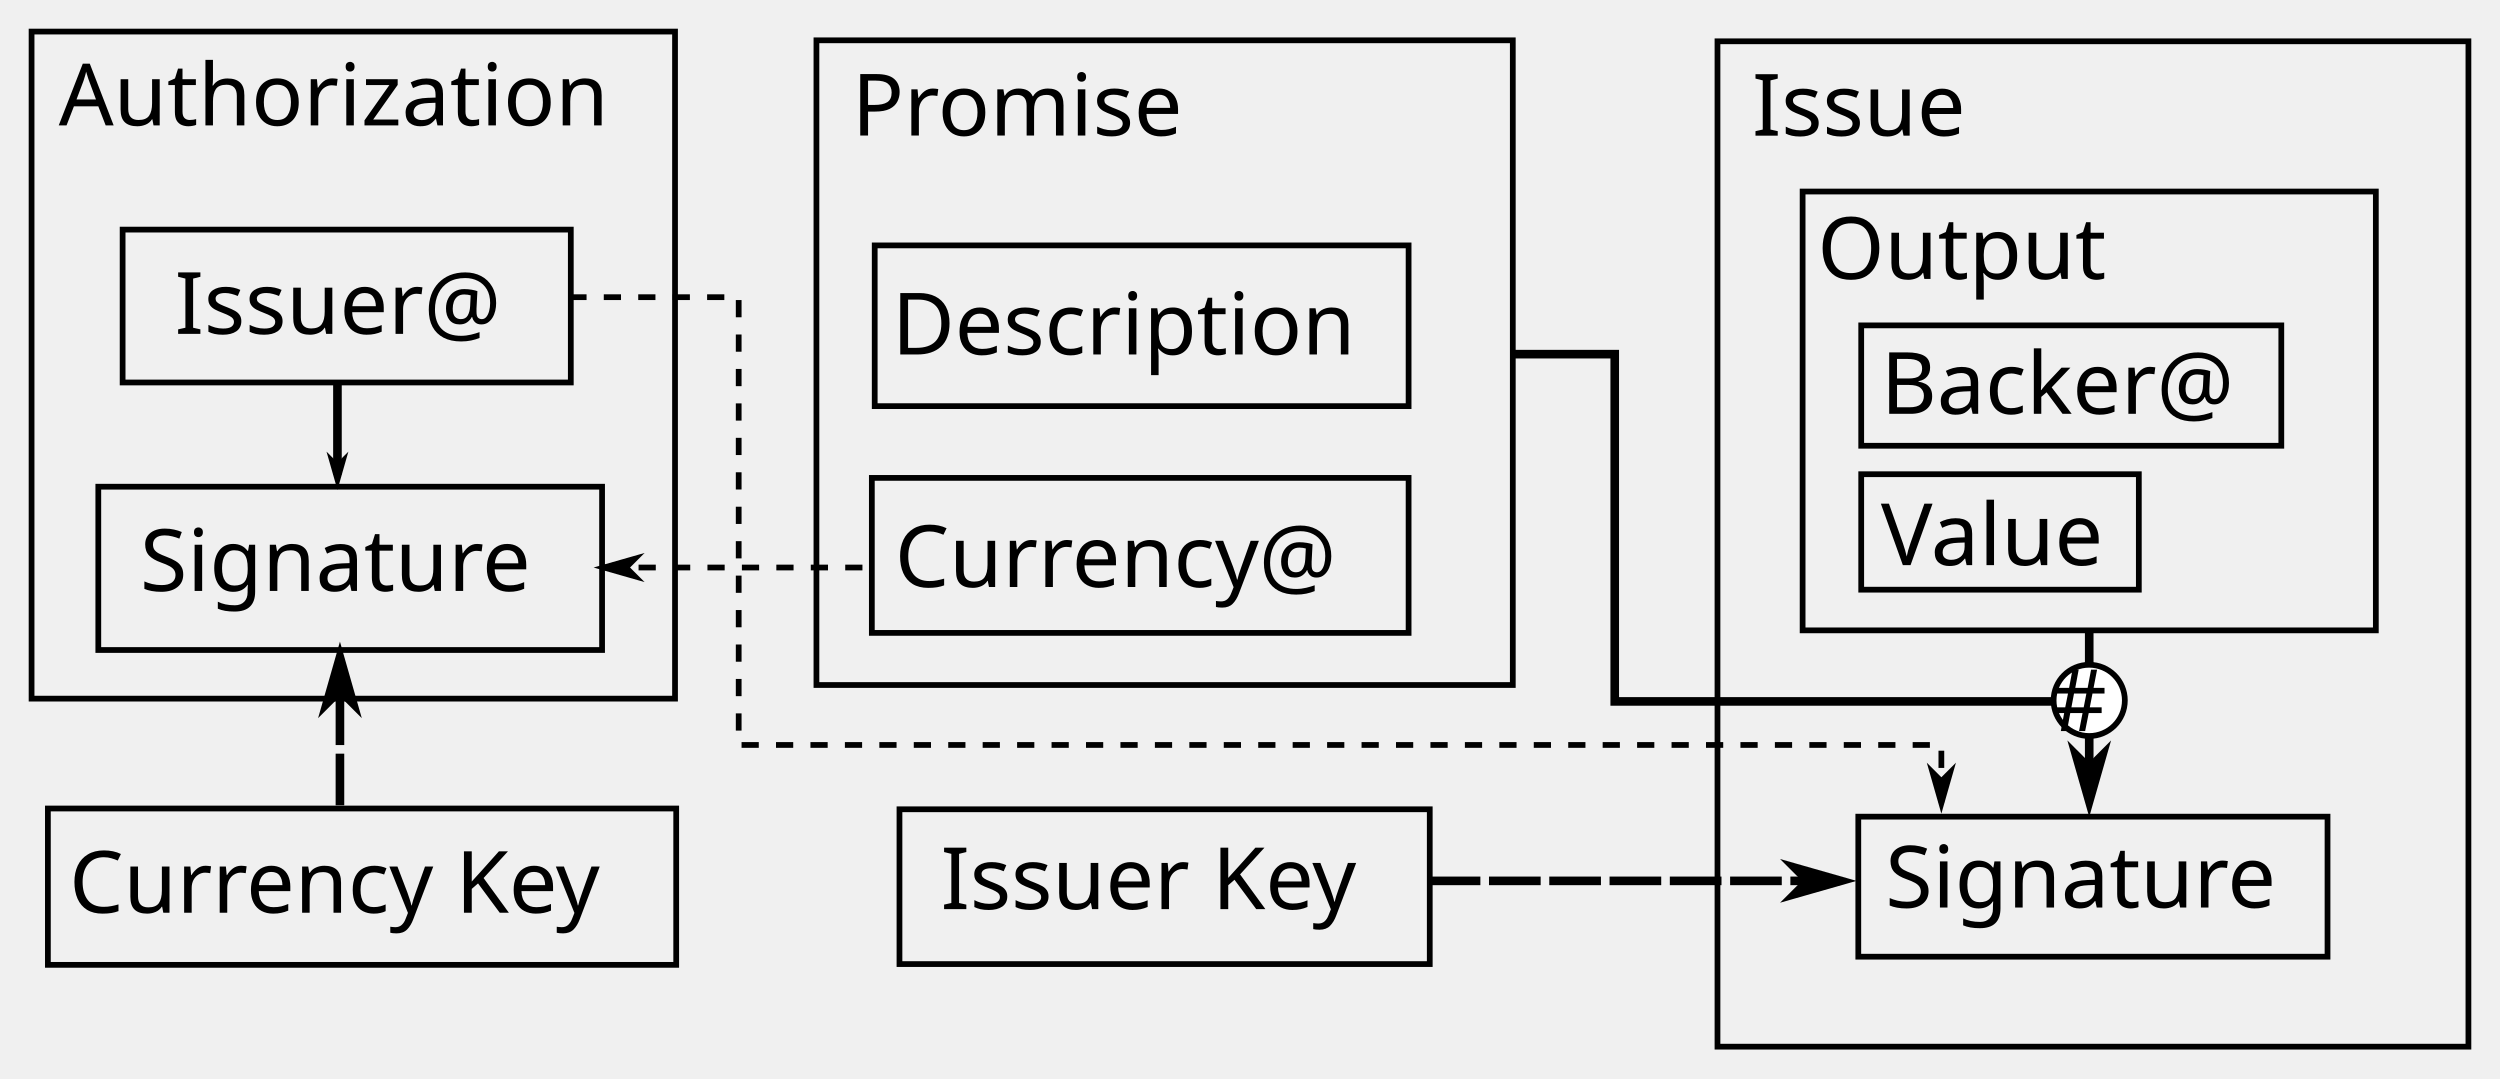
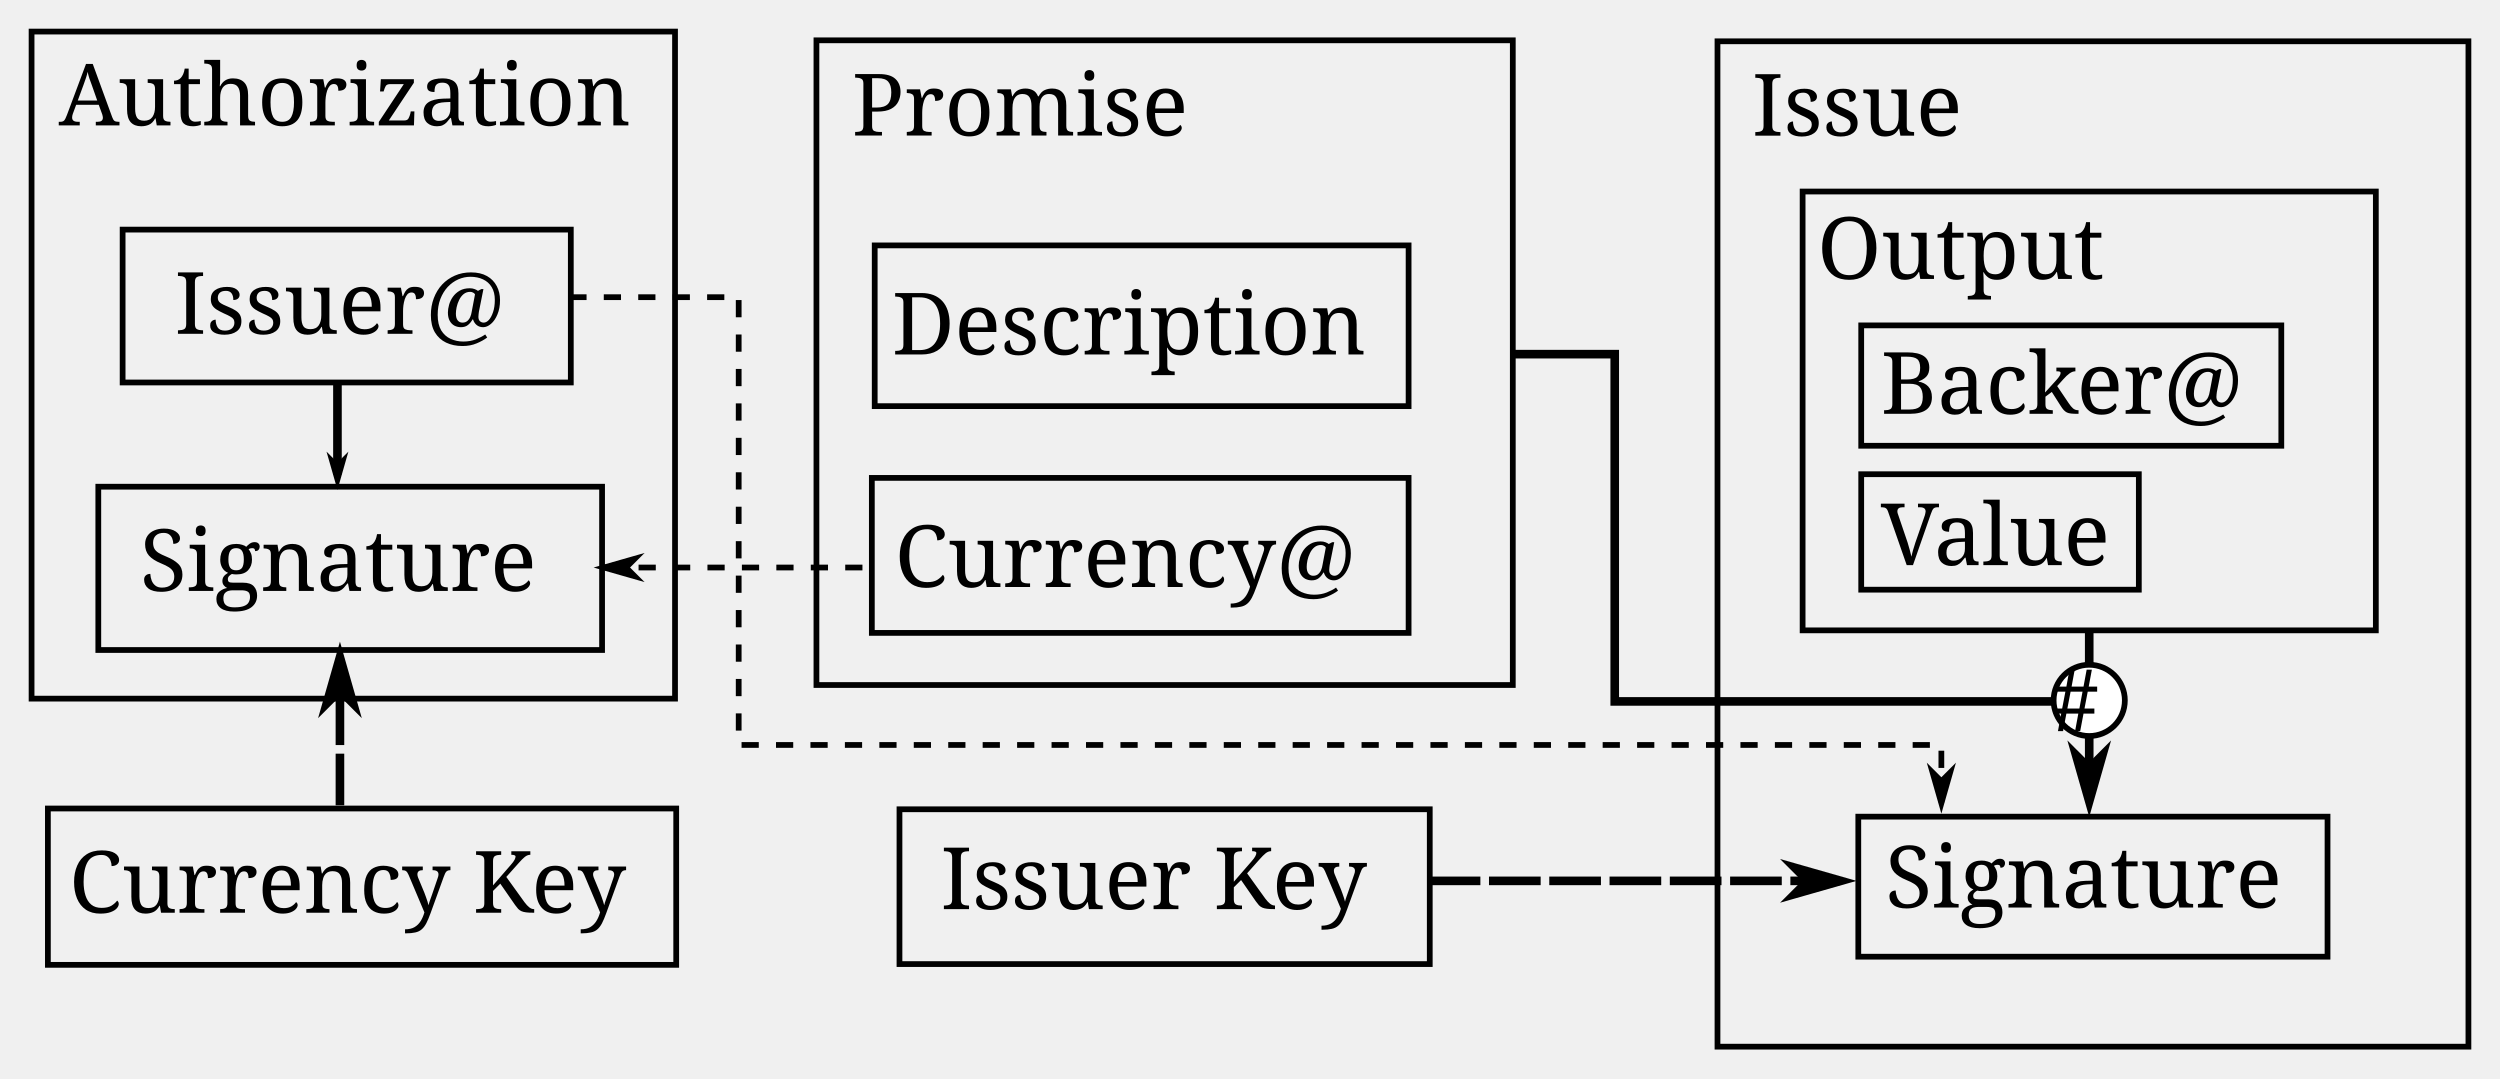
<svg xmlns="http://www.w3.org/2000/svg" width="435.486" height="187.824" id="svg9440" version="1.1">
  <defs id="defs9442">
    <marker orient="auto" refY="0" refX="0" id="Arrow1Mend-8-0" style="overflow:visible">
      <path id="path3932-1-0" d="M 0,0 5,-5 -12.5,0 5,5 0,0 z" style="fill-rule:evenodd;stroke:#000000;stroke-width:1pt" transform="matrix(-0.4,0,0,-0.4,-4,0)" />
    </marker>
    <marker orient="auto" refY="0" refX="0" id="Arrow1Mend-8" style="overflow:visible">
      <path id="path3932-1" d="M 0,0 5,-5 -12.5,0 5,5 0,0 z" style="fill-rule:evenodd;stroke:#000000;stroke-width:1pt" transform="matrix(-0.4,0,0,-0.4,-4,0)" />
    </marker>
    <marker orient="auto" refY="0" refX="0" id="marker9362" style="overflow:visible">
      <path id="path9364" d="M 0,0 5,-5 -12.5,0 5,5 0,0 z" style="fill-rule:evenodd;stroke:#000000;stroke-width:1pt" transform="matrix(-0.4,0,0,-0.4,-4,0)" />
    </marker>
    <marker orient="auto" refY="0" refX="0" id="marker9366" style="overflow:visible">
      <path id="path9368" d="M 0,0 5,-5 -12.5,0 5,5 0,0 z" style="fill-rule:evenodd;stroke:#000000;stroke-width:1pt" transform="matrix(-0.4,0,0,-0.4,-4,0)" />
    </marker>
    <marker orient="auto" refY="0" refX="0" id="Arrow1Send" style="overflow:visible">
      <path id="path3938" d="M 0,0 5,-5 -12.5,0 5,5 0,0 z" style="fill-rule:evenodd;stroke:#000000;stroke-width:1pt" transform="matrix(-0.2,0,0,-0.2,-1.2,0)" />
    </marker>
    <marker orient="auto" refY="0" refX="0" id="marker9372" style="overflow:visible">
      <path id="path9374" d="M 0,0 5,-5 -12.5,0 5,5 0,0 z" style="fill-rule:evenodd;stroke:#000000;stroke-width:1pt" transform="matrix(-0.2,0,0,-0.2,-1.2,0)" />
    </marker>
  </defs>
  <g id="layer1" transform="translate(-175.3051,-238.4501)">
-     <g id="g3816" transform="translate(4.674581,2.335363)">
-       <g id="g2996" transform="translate(291,221)">
-         <rect y="22.137" x="21.849" height="112.302" width="121.302" id="rect2998" style="color:#000000;fill:none;stroke:#000000;stroke-width:1;stroke-linecap:butt;stroke-linejoin:miter;stroke-miterlimit:4;stroke-opacity:1;stroke-dasharray:none;stroke-dashoffset:0;marker:none;visibility:visible;display:inline;overflow:visible;enable-background:accumulate" />
-         <text id="text3000" y="38.723" x="28.028" style="font-size:15px;font-style:normal;font-weight:normal;line-height:125%;letter-spacing:0px;word-spacing:0px;fill:#000000;fill-opacity:1;stroke:none;font-family:Sans" xml:space="preserve">
-           <tspan y="38.723" x="28.028" id="tspan3002">Promise</tspan>
-         </text>
-       </g>
-       <g id="g3797" transform="translate(1,9.5)">
-         <text xml:space="preserve" style="font-size:15px;font-style:normal;font-weight:normal;line-height:125%;letter-spacing:0px;word-spacing:0px;fill:#000000;fill-opacity:1;stroke:none;font-family:Sans" x="325" y="288.362" id="text3012">
-           <tspan id="tspan3014" x="325" y="288.362">Description</tspan>
-         </text>
-         <rect style="color:#000000;fill:none;stroke:#000000;stroke-width:1px;stroke-linecap:butt;stroke-linejoin:miter;stroke-miterlimit:4;stroke-opacity:1;stroke-dasharray:none;stroke-dashoffset:0;marker:none;visibility:visible;display:inline;overflow:visible;enable-background:accumulate" id="rect3788" width="93" height="28" x="322" y="269.362" />
-       </g>
-       <g transform="translate(-8.5,6)" id="g3792">
-         <text xml:space="preserve" style="font-size:15px;font-style:normal;font-weight:normal;line-height:125%;letter-spacing:0px;word-spacing:0px;fill:#000000;fill-opacity:1;stroke:none;font-family:Sans" x="335" y="332.362" id="text3016">
-           <tspan id="tspan3018" x="335" y="332.362">Currency@</tspan>
-         </text>
-         <rect style="color:#000000;fill:none;stroke:#000000;stroke-width:1px;stroke-linecap:butt;stroke-linejoin:miter;stroke-miterlimit:4;stroke-opacity:1;stroke-dasharray:none;stroke-dashoffset:0;marker:none;visibility:visible;display:inline;overflow:visible;enable-background:accumulate" id="rect3790" width="93.5" height="27" x="331" y="313.362" />
-       </g>
-     </g>
-     <g transform="translate(452.4804,223.3558)" id="g3830">
-       <rect style="color:#000000;fill:none;stroke:#000000;stroke-width:1px;stroke-linecap:butt;stroke-linejoin:miter;stroke-miterlimit:4;stroke-opacity:1;stroke-dasharray:none;stroke-dashoffset:0;marker:none;visibility:visible;display:inline;overflow:visible;enable-background:accumulate" id="rect3832" width="130.81" height="175.13" x="22" y="22.288" />
-       <text xml:space="preserve" style="font-size:15px;font-style:normal;font-weight:normal;line-height:125%;letter-spacing:0px;word-spacing:0px;fill:#000000;fill-opacity:1;stroke:none;font-family:Sans" x="28.028" y="38.723" id="text3834">
-         <tspan id="tspan3836" x="28.028" y="38.723">Issue</tspan>
-       </text>
-     </g>
-     <g id="g3883" transform="translate(164.7862,10.48669)">
-       <g transform="translate(-10.61796,-16.00201)" id="g3872">
-         <text xml:space="preserve" style="font-size:15px;font-style:normal;font-weight:normal;line-height:125%;letter-spacing:0px;word-spacing:0px;fill:#000000;fill-opacity:1;stroke:none;font-family:Sans" x="348.773" y="342.405" id="text3844">
-           <tspan id="tspan3846" x="348.773" y="342.405">Value</tspan>
-         </text>
-         <rect style="color:#000000;fill:none;stroke:#000000;stroke-width:1px;stroke-linecap:butt;stroke-linejoin:miter;stroke-miterlimit:4;stroke-opacity:1;stroke-dasharray:none;stroke-dashoffset:0;marker:none;visibility:visible;display:inline;overflow:visible;enable-background:accumulate" id="rect3863" width="48.358" height="20.113" x="345.35" y="326.571" />
-       </g>
-       <g id="g3867" transform="translate(-2.487071,-2.984485)">
-         <text xml:space="preserve" style="font-size:15px;font-style:normal;font-weight:normal;line-height:125%;letter-spacing:0px;word-spacing:0px;fill:#000000;fill-opacity:1;stroke:none;font-family:Sans" x="340.642" y="303.034" id="text3840">
-           <tspan id="tspan3842" x="340.642" y="303.034">Backer@</tspan>
-         </text>
-         <rect style="color:#000000;fill:none;stroke:#000000;stroke-width:1px;stroke-linecap:butt;stroke-linejoin:miter;stroke-miterlimit:4;stroke-opacity:1;stroke-dasharray:none;stroke-dashoffset:0;marker:none;visibility:visible;display:inline;overflow:visible;enable-background:accumulate" id="rect3865" width="73.178" height="20.969" x="337.219" y="287.628" />
-       </g>
-       <rect y="261.327" x="324.524" height="76.441" width="99.852" id="rect3877" style="color:#000000;fill:none;stroke:#000000;stroke-width:1px;stroke-linecap:butt;stroke-linejoin:miter;stroke-miterlimit:4;stroke-opacity:1;stroke-dasharray:none;stroke-dashoffset:0;marker:none;visibility:visible;display:inline;overflow:visible;enable-background:accumulate" />
-       <text id="text3879" y="276.553" x="327.091" style="font-size:15px;font-style:normal;font-weight:normal;line-height:125%;letter-spacing:0px;word-spacing:0px;fill:#000000;fill-opacity:1;stroke:none;font-family:Sans" xml:space="preserve">
-         <tspan y="276.553" x="327.091" id="tspan3881">Output</tspan>
-       </text>
-     </g>
-     <g id="g3902" transform="translate(177.1965,2.355783)">
-       <text id="text3896" y="394.186" x="326.52" style="font-size:15px;font-style:normal;font-weight:normal;line-height:125%;letter-spacing:0px;word-spacing:0px;fill:#000000;fill-opacity:1;stroke:none;font-family:Sans" xml:space="preserve">
-         <tspan y="394.186" x="326.52" id="tspan3898">Signature</tspan>
-       </text>
-       <rect y="378.352" x="321.813" height="24.393" width="81.737" id="rect3900" style="color:#000000;fill:none;stroke:#000000;stroke-width:1px;stroke-linecap:butt;stroke-linejoin:miter;stroke-miterlimit:4;stroke-opacity:1;stroke-dasharray:none;stroke-dashoffset:0;marker:none;visibility:visible;display:inline;overflow:visible;enable-background:accumulate" />
-     </g>
+     <rect y="245.473" x="317.524" height="112.302" width="121.302" id="rect2998" style="color:#000000;display:inline;overflow:visible;visibility:visible;fill:none;stroke:#000000;stroke-width:1;stroke-linecap:butt;stroke-linejoin:miter;stroke-miterlimit:4;stroke-dasharray:none;stroke-dashoffset:0;stroke-opacity:1;marker:none;enable-background:accumulate" />
+     <text id="text3000" y="262.059" x="323.703" style="font-style:normal;font-weight:normal;font-size:15px;line-height:125%;font-family:serif;letter-spacing:0px;word-spacing:0px;fill:#000000;fill-opacity:1;stroke:none;-inkscape-font-specification:serif;font-stretch:normal;font-variant:normal;" xml:space="preserve">
+       <tspan y="262.059" x="323.703" id="tspan3002">Promise</tspan>
+     </text>
+     <text xml:space="preserve" style="font-style:normal;font-weight:normal;font-size:15px;line-height:125%;font-family:serif;letter-spacing:0px;word-spacing:0px;fill:#000000;fill-opacity:1;stroke:none;-inkscape-font-specification:serif;font-stretch:normal;font-variant:normal;" x="330.675" y="300.198" id="text3012">
+       <tspan id="tspan3014" x="330.675" y="300.198">Description</tspan>
+     </text>
+     <rect style="color:#000000;display:inline;overflow:visible;visibility:visible;fill:none;stroke:#000000;stroke-width:1px;stroke-linecap:butt;stroke-linejoin:miter;stroke-miterlimit:4;stroke-dasharray:none;stroke-dashoffset:0;stroke-opacity:1;marker:none;enable-background:accumulate" id="rect3788" width="93" height="28" x="327.675" y="281.198" />
+     <text xml:space="preserve" style="font-style:normal;font-weight:normal;font-size:15px;line-height:125%;font-family:serif;letter-spacing:0px;word-spacing:0px;fill:#000000;fill-opacity:1;stroke:none;-inkscape-font-specification:serif;font-stretch:normal;font-variant:normal;" x="331.175" y="340.698" id="text3016">
+       <tspan id="tspan3018" x="331.175" y="340.698">Currency@</tspan>
+     </text>
+     <rect style="color:#000000;display:inline;overflow:visible;visibility:visible;fill:none;stroke:#000000;stroke-width:1px;stroke-linecap:butt;stroke-linejoin:miter;stroke-miterlimit:4;stroke-dasharray:none;stroke-dashoffset:0;stroke-opacity:1;marker:none;enable-background:accumulate" id="rect3790" width="93.5" height="27" x="327.175" y="321.698" />
+     <rect y="245.644" x="474.481" height="175.13" width="130.81" id="rect3832" style="color:#000000;display:inline;overflow:visible;visibility:visible;fill:none;stroke:#000000;stroke-width:1px;stroke-linecap:butt;stroke-linejoin:miter;stroke-miterlimit:4;stroke-dasharray:none;stroke-dashoffset:0;stroke-opacity:1;marker:none;enable-background:accumulate" />
+     <text id="text3834" y="262.079" x="480.509" style="font-style:normal;font-weight:normal;font-size:15px;line-height:125%;font-family:serif;letter-spacing:0px;word-spacing:0px;fill:#000000;fill-opacity:1;stroke:none;-inkscape-font-specification:serif;font-stretch:normal;font-variant:normal;" xml:space="preserve">
+       <tspan y="262.079" x="480.509" id="tspan3836">Issue</tspan>
+     </text>
+     <text xml:space="preserve" style="font-style:normal;font-weight:normal;font-size:15px;line-height:125%;font-family:serif;letter-spacing:0px;word-spacing:0px;fill:#000000;fill-opacity:1;stroke:none;-inkscape-font-specification:serif;font-stretch:normal;font-variant:normal;" x="502.942" y="336.89" id="text3844">
+       <tspan id="tspan3846" x="502.942" y="336.89">Value</tspan>
+     </text>
+     <rect style="color:#000000;display:inline;overflow:visible;visibility:visible;fill:none;stroke:#000000;stroke-width:1px;stroke-linecap:butt;stroke-linejoin:miter;stroke-miterlimit:4;stroke-dasharray:none;stroke-dashoffset:0;stroke-opacity:1;marker:none;enable-background:accumulate" id="rect3863" width="48.358" height="20.113" x="499.518" y="321.056" />
+     <text xml:space="preserve" style="font-style:normal;font-weight:normal;font-size:15px;line-height:125%;font-family:serif;letter-spacing:0px;word-spacing:0px;fill:#000000;fill-opacity:1;stroke:none;-inkscape-font-specification:serif;font-stretch:normal;font-variant:normal;" x="502.942" y="310.537" id="text3840">
+       <tspan id="tspan3842" x="502.942" y="310.537">Backer@</tspan>
+     </text>
+     <rect style="color:#000000;display:inline;overflow:visible;visibility:visible;fill:none;stroke:#000000;stroke-width:1px;stroke-linecap:butt;stroke-linejoin:miter;stroke-miterlimit:4;stroke-dasharray:none;stroke-dashoffset:0;stroke-opacity:1;marker:none;enable-background:accumulate" id="rect3865" width="73.178" height="20.969" x="499.518" y="295.131" />
+     <rect style="color:#000000;display:inline;overflow:visible;visibility:visible;fill:none;stroke:#000000;stroke-width:1px;stroke-linecap:butt;stroke-linejoin:miter;stroke-miterlimit:4;stroke-dasharray:none;stroke-dashoffset:0;stroke-opacity:1;marker:none;enable-background:accumulate" id="rect3877" width="99.852" height="76.441" x="489.31" y="271.813" />
+     <text xml:space="preserve" style="font-style:normal;font-weight:normal;font-size:15px;line-height:125%;font-family:serif;letter-spacing:0px;word-spacing:0px;fill:#000000;fill-opacity:1;stroke:none;-inkscape-font-specification:serif;font-stretch:normal;font-variant:normal;" x="491.878" y="287.04" id="text3879">
+       <tspan id="tspan3881" x="491.878" y="287.04">Output</tspan>
+     </text>
+     <text xml:space="preserve" style="font-style:normal;font-weight:normal;font-size:15px;line-height:125%;font-family:serif;letter-spacing:0px;word-spacing:0px;fill:#000000;fill-opacity:1;stroke:none;-inkscape-font-specification:serif;font-stretch:normal;font-variant:normal;" x="503.717" y="396.542" id="text3896">
+       <tspan id="tspan3898" x="503.717" y="396.542">Signature</tspan>
+     </text>
+     <rect style="color:#000000;display:inline;overflow:visible;visibility:visible;fill:none;stroke:#000000;stroke-width:1px;stroke-linecap:butt;stroke-linejoin:miter;stroke-miterlimit:4;stroke-dasharray:none;stroke-dashoffset:0;stroke-opacity:1;marker:none;enable-background:accumulate" id="rect3900" width="81.737" height="24.393" x="499.01" y="380.708" />
    <path style="fill:none;stroke:#000000;stroke-width:1.5;stroke-linecap:butt;stroke-linejoin:miter;stroke-miterlimit:4;stroke-opacity:1;stroke-dasharray:none;marker-end:url(#marker9366)" d="m 539.236,348.184 0,29.618" id="path3907" />
-     <g id="g3858" transform="translate(192.3885,194.5764)">
-       <path transform="translate(77.88559,45.36194)" d="m 275.167,120.517 c 0,3.427 -2.778,6.205 -6.205,6.205 -3.427,0 -6.205,-2.778 -6.205,-6.205 0,-3.427 2.778,-6.205 6.205,-6.205 3.427,0 6.205,2.778 6.205,6.205 z" id="path3852" style="fill:#ffffff;fill-opacity:1;stroke:#000000;stroke-width:1;stroke-miterlimit:4;stroke-opacity:1;stroke-dasharray:none" />
-       <text id="text3854" y="171.228" x="340.215" style="font-size:15px;font-style:normal;font-weight:normal;line-height:125%;letter-spacing:0px;word-spacing:0px;fill:#000000;fill-opacity:1;stroke:none;font-family:Sans" xml:space="preserve">
-         <tspan y="171.228" x="340.215" id="tspan3856">#</tspan>
-       </text>
-     </g>
+     <circle r="6.205" cy="360.455" cx="539.236" style="fill:#ffffff;fill-opacity:1;stroke:#000000;stroke-width:1;stroke-miterlimit:4;stroke-dasharray:none;stroke-opacity:1" id="path3852" />
+     <text xml:space="preserve" style="font-style:normal;font-weight:normal;font-size:15px;line-height:125%;font-family:serif;letter-spacing:0px;word-spacing:0px;fill:#000000;fill-opacity:1;stroke:none;-inkscape-font-specification:serif;font-stretch:normal;font-variant:normal;" x="532.603" y="365.804" id="text3854">
+       <tspan id="tspan3856" x="532.603" y="365.804">#</tspan>
+     </text>
    <path style="fill:none;stroke:#000000;stroke-width:1.5;stroke-linecap:butt;stroke-linejoin:miter;stroke-miterlimit:4;stroke-opacity:1;stroke-dasharray:none" d="m 439.176,300.142 17.407,0 0,60.491 76.332,0" id="path3917" />
-     <g id="g4737" transform="translate(158.1464,0.4860429)">
-       <text id="text4731" y="396.326" x="181.02" style="font-size:15px;font-style:normal;font-weight:normal;line-height:125%;letter-spacing:0px;word-spacing:0px;fill:#000000;fill-opacity:1;stroke:none;font-family:Sans" xml:space="preserve">
-         <tspan y="396.326" x="181.02" id="tspan4733">Issuer Key</tspan>
-       </text>
-       <rect y="378.936" x="173.842" height="26.965" width="92.372" id="rect4735" style="color:#000000;fill:none;stroke:#000000;stroke-width:1px;stroke-linecap:butt;stroke-linejoin:miter;stroke-miterlimit:4;stroke-opacity:1;stroke-dasharray:none;stroke-dashoffset:0;marker:none;visibility:visible;display:inline;overflow:visible;enable-background:accumulate" />
-     </g>
-     <g id="g8858" transform="translate(-317.9942,-70.89831)">
-       <text id="text7798" y="468.342" x="505.344" style="font-size:15px;font-style:normal;font-weight:normal;line-height:125%;letter-spacing:0px;word-spacing:0px;fill:#000000;fill-opacity:1;stroke:none;font-family:Sans" xml:space="preserve">
-         <tspan y="468.342" x="505.344" id="tspan7800">Currency Key</tspan>
-       </text>
-       <rect y="450.186" x="501.64" height="27.234" width="109.451" id="rect7802" style="color:#000000;fill:none;stroke:#000000;stroke-width:1px;stroke-linecap:butt;stroke-linejoin:miter;stroke-miterlimit:4;stroke-opacity:1;stroke-dasharray:none;stroke-dashoffset:0;marker:none;visibility:visible;display:inline;overflow:visible;enable-background:accumulate" />
-     </g>
-     <g id="g8844" transform="translate(-325.0196,-67.64422)">
-       <text id="text7786" y="327.935" x="510.559" style="font-size:15px;font-style:normal;font-weight:normal;line-height:125%;letter-spacing:0px;word-spacing:0px;fill:#000000;fill-opacity:1;stroke:none;font-family:Sans" xml:space="preserve">
-         <tspan y="327.935" x="510.559" id="tspan7788">Authorization</tspan>
-       </text>
-       <rect y="311.594" x="505.825" height="116.199" width="112.086" id="rect7804" style="color:#000000;fill:none;stroke:#000000;stroke-width:1px;stroke-linecap:butt;stroke-linejoin:miter;stroke-miterlimit:4;stroke-opacity:1;stroke-dasharray:none;stroke-dashoffset:0;marker:none;visibility:visible;display:inline;overflow:visible;enable-background:accumulate" />
-       <g transform="translate(9.68324,6.657228)" id="g8064">
-         <text xml:space="preserve" style="font-size:15px;font-style:normal;font-weight:normal;line-height:125%;letter-spacing:0px;word-spacing:0px;fill:#000000;fill-opacity:1;stroke:none;font-family:Sans" x="521.079" y="357.59" id="text7790">
-           <tspan id="tspan7792" x="521.079" y="357.59">Issuer@</tspan>
-         </text>
-         <rect style="color:#000000;fill:none;stroke:#000000;stroke-width:1px;stroke-linecap:butt;stroke-linejoin:miter;stroke-miterlimit:4;stroke-opacity:1;stroke-dasharray:none;stroke-dashoffset:0;marker:none;visibility:visible;display:inline;overflow:visible;enable-background:accumulate" id="rect7806" width="78.071" height="26.629" x="512.001" y="339.434" />
-       </g>
-       <g transform="translate(10.89364,9.078038)" id="g8069">
-         <text xml:space="preserve" style="font-size:15px;font-style:normal;font-weight:normal;line-height:125%;letter-spacing:0px;word-spacing:0px;fill:#000000;fill-opacity:1;stroke:none;font-family:Sans" x="513.817" y="399.954" id="text7794">
-           <tspan id="tspan7796" x="513.817" y="399.954">Signature</tspan>
-         </text>
-         <rect style="color:#000000;fill:none;stroke:#000000;stroke-width:1px;stroke-linecap:butt;stroke-linejoin:miter;stroke-miterlimit:4;stroke-opacity:1;stroke-dasharray:none;stroke-dashoffset:0;marker:none;visibility:visible;display:inline;overflow:visible;enable-background:accumulate" id="rect7808" width="87.754" height="28.445" x="506.555" y="381.798" />
-       </g>
-       <path style="fill:none;stroke:#000000;stroke-width:1.5;stroke-linecap:butt;stroke-linejoin:miter;stroke-miterlimit:4;stroke-opacity:1;stroke-dasharray:none;marker-end:url(#Arrow1Send)" d="m 559.106,373.011 0,15.743" id="path8074" />
-     </g>
+     <text xml:space="preserve" style="font-style:normal;font-weight:normal;font-size:15px;line-height:125%;font-family:serif;letter-spacing:0px;word-spacing:0px;fill:#000000;fill-opacity:1;stroke:none;-inkscape-font-specification:serif;font-stretch:normal;font-variant:normal;" x="339.166" y="396.812" id="text4731">
+       <tspan id="tspan4733" x="339.166" y="396.812">Issuer Key</tspan>
+     </text>
+     <rect style="color:#000000;display:inline;overflow:visible;visibility:visible;fill:none;stroke:#000000;stroke-width:1px;stroke-linecap:butt;stroke-linejoin:miter;stroke-miterlimit:4;stroke-dasharray:none;stroke-dashoffset:0;stroke-opacity:1;marker:none;enable-background:accumulate" id="rect4735" width="92.372" height="26.965" x="331.989" y="379.422" />
+     <text xml:space="preserve" style="font-style:normal;font-weight:normal;font-size:15px;line-height:125%;font-family:serif;letter-spacing:0px;word-spacing:0px;fill:#000000;fill-opacity:1;stroke:none;-inkscape-font-specification:serif;font-stretch:normal;font-variant:normal;" x="187.35" y="397.443" id="text7798">
+       <tspan id="tspan7800" x="187.35" y="397.443">Currency Key</tspan>
+     </text>
+     <rect style="color:#000000;display:inline;overflow:visible;visibility:visible;fill:none;stroke:#000000;stroke-width:1px;stroke-linecap:butt;stroke-linejoin:miter;stroke-miterlimit:4;stroke-dasharray:none;stroke-dashoffset:0;stroke-opacity:1;marker:none;enable-background:accumulate" id="rect7802" width="109.451" height="27.234" x="183.646" y="379.287" />
+     <text xml:space="preserve" style="font-style:normal;font-weight:normal;font-size:15px;line-height:125%;font-family:serif;letter-spacing:0px;word-spacing:0px;fill:#000000;fill-opacity:1;stroke:none;-inkscape-font-specification:serif;font-stretch:normal;font-variant:normal;" x="185.539" y="260.291" id="text7786">
+       <tspan id="tspan7788" x="185.539" y="260.291">Authorization</tspan>
+     </text>
+     <rect style="color:#000000;display:inline;overflow:visible;visibility:visible;fill:none;stroke:#000000;stroke-width:1px;stroke-linecap:butt;stroke-linejoin:miter;stroke-miterlimit:4;stroke-dasharray:none;stroke-dashoffset:0;stroke-opacity:1;marker:none;enable-background:accumulate" id="rect7804" width="112.086" height="116.199" x="180.805" y="243.95" />
+     <text xml:space="preserve" style="font-style:normal;font-weight:normal;font-size:15px;line-height:125%;font-family:serif;letter-spacing:0px;word-spacing:0px;fill:#000000;fill-opacity:1;stroke:none;-inkscape-font-specification:serif;font-stretch:normal;font-variant:normal;" x="205.743" y="296.603" id="text7790">
+       <tspan id="tspan7792" x="205.743" y="296.603">Issuer@</tspan>
+     </text>
+     <rect style="color:#000000;display:inline;overflow:visible;visibility:visible;fill:none;stroke:#000000;stroke-width:1px;stroke-linecap:butt;stroke-linejoin:miter;stroke-miterlimit:4;stroke-dasharray:none;stroke-dashoffset:0;stroke-opacity:1;marker:none;enable-background:accumulate" id="rect7806" width="78.071" height="26.629" x="196.665" y="278.447" />
+     <text xml:space="preserve" style="font-style:normal;font-weight:normal;font-size:15px;line-height:125%;font-family:serif;letter-spacing:0px;word-spacing:0px;fill:#000000;fill-opacity:1;stroke:none;-inkscape-font-specification:serif;font-stretch:normal;font-variant:normal;" x="199.691" y="341.388" id="text7794">
+       <tspan id="tspan7796" x="199.691" y="341.388">Signature</tspan>
+     </text>
+     <rect style="color:#000000;display:inline;overflow:visible;visibility:visible;fill:none;stroke:#000000;stroke-width:1px;stroke-linecap:butt;stroke-linejoin:miter;stroke-miterlimit:4;stroke-dasharray:none;stroke-dashoffset:0;stroke-opacity:1;marker:none;enable-background:accumulate" id="rect7808" width="87.754" height="28.445" x="192.429" y="323.232" />
+     <path id="path8074" d="m 234.087,305.366 0,15.743" style="fill:none;stroke:#000000;stroke-width:1.5;stroke-linecap:butt;stroke-linejoin:miter;stroke-miterlimit:4;stroke-dasharray:none;stroke-opacity:1;marker-end:url(#Arrow1Send)" />
    <path style="fill:none;stroke:#000000;stroke-width:1.5;stroke-linecap:butt;stroke-linejoin:miter;stroke-miterlimit:4;stroke-opacity:1;stroke-dasharray:9, 1.5;stroke-dashoffset:0;marker-end:url(#Arrow1Mend-8)" d="m 234.521,378.735 0,-25.559" id="path6420" />
    <path id="path9122" d="m 424.179,391.893 71.574,0" style="fill:none;stroke:#000000;stroke-width:1.5;stroke-linecap:butt;stroke-linejoin:miter;stroke-miterlimit:4;stroke-opacity:1;stroke-dasharray:9, 1.5;stroke-dashoffset:0;marker-end:url(#Arrow1Mend-8)" />
    <path style="fill:none;stroke:#000000;stroke-width:1;stroke-linecap:butt;stroke-linejoin:miter;stroke-miterlimit:4;stroke-opacity:1;stroke-dasharray:3, 3;stroke-dashoffset:0;marker-end:url(#Arrow1Mend-8)" d="m 325.539,337.308 -44.861,0" id="path7192" />
    <path style="fill:none;stroke:#000000;stroke-width:1;stroke-linecap:butt;stroke-linejoin:miter;stroke-miterlimit:4;stroke-opacity:1;stroke-dasharray:3, 3;stroke-dashoffset:0;marker-end:url(#Arrow1Mend-8-0)" d="m 274.48,290.218 29.5,0 0,78 209.5,0 0,10" id="path9150" />
  </g>
</svg>
